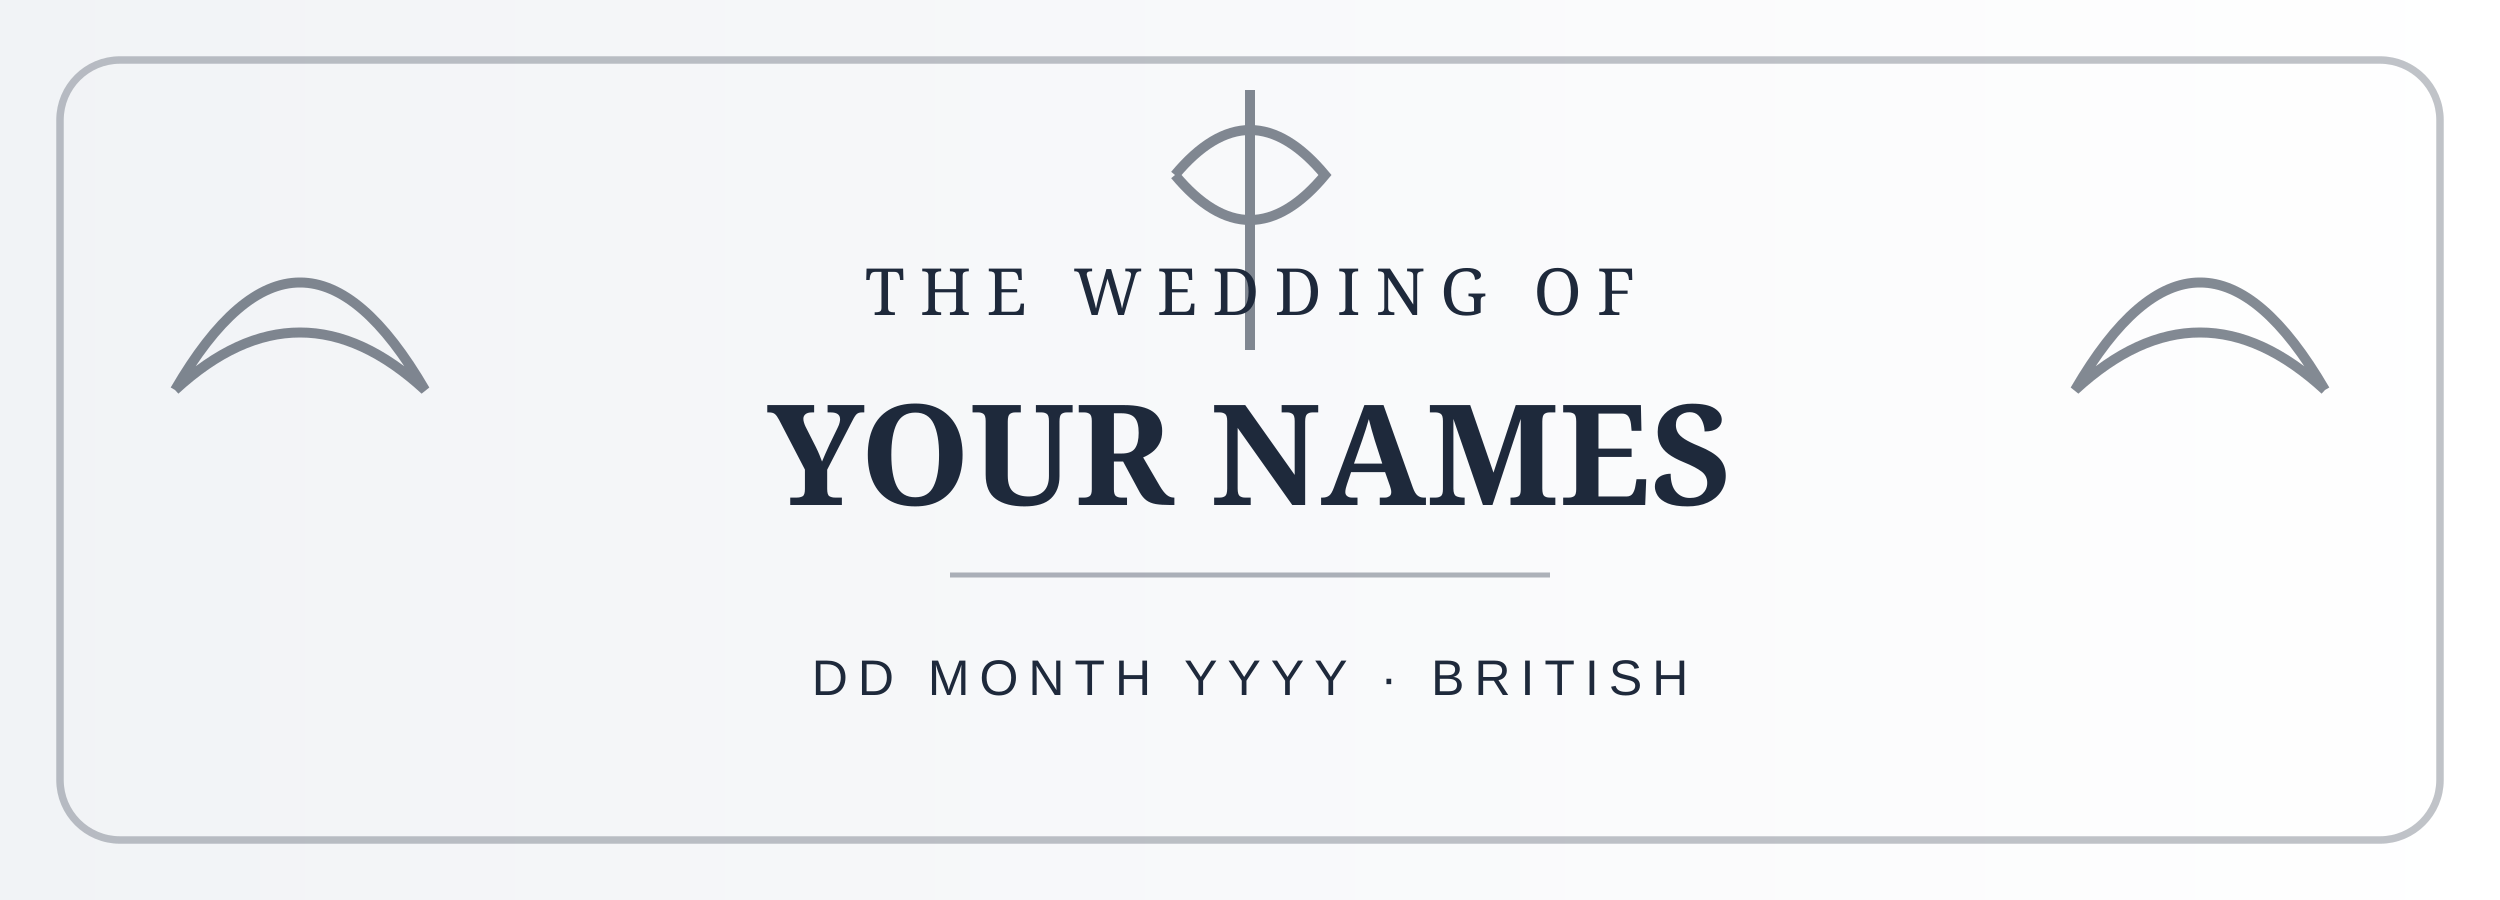
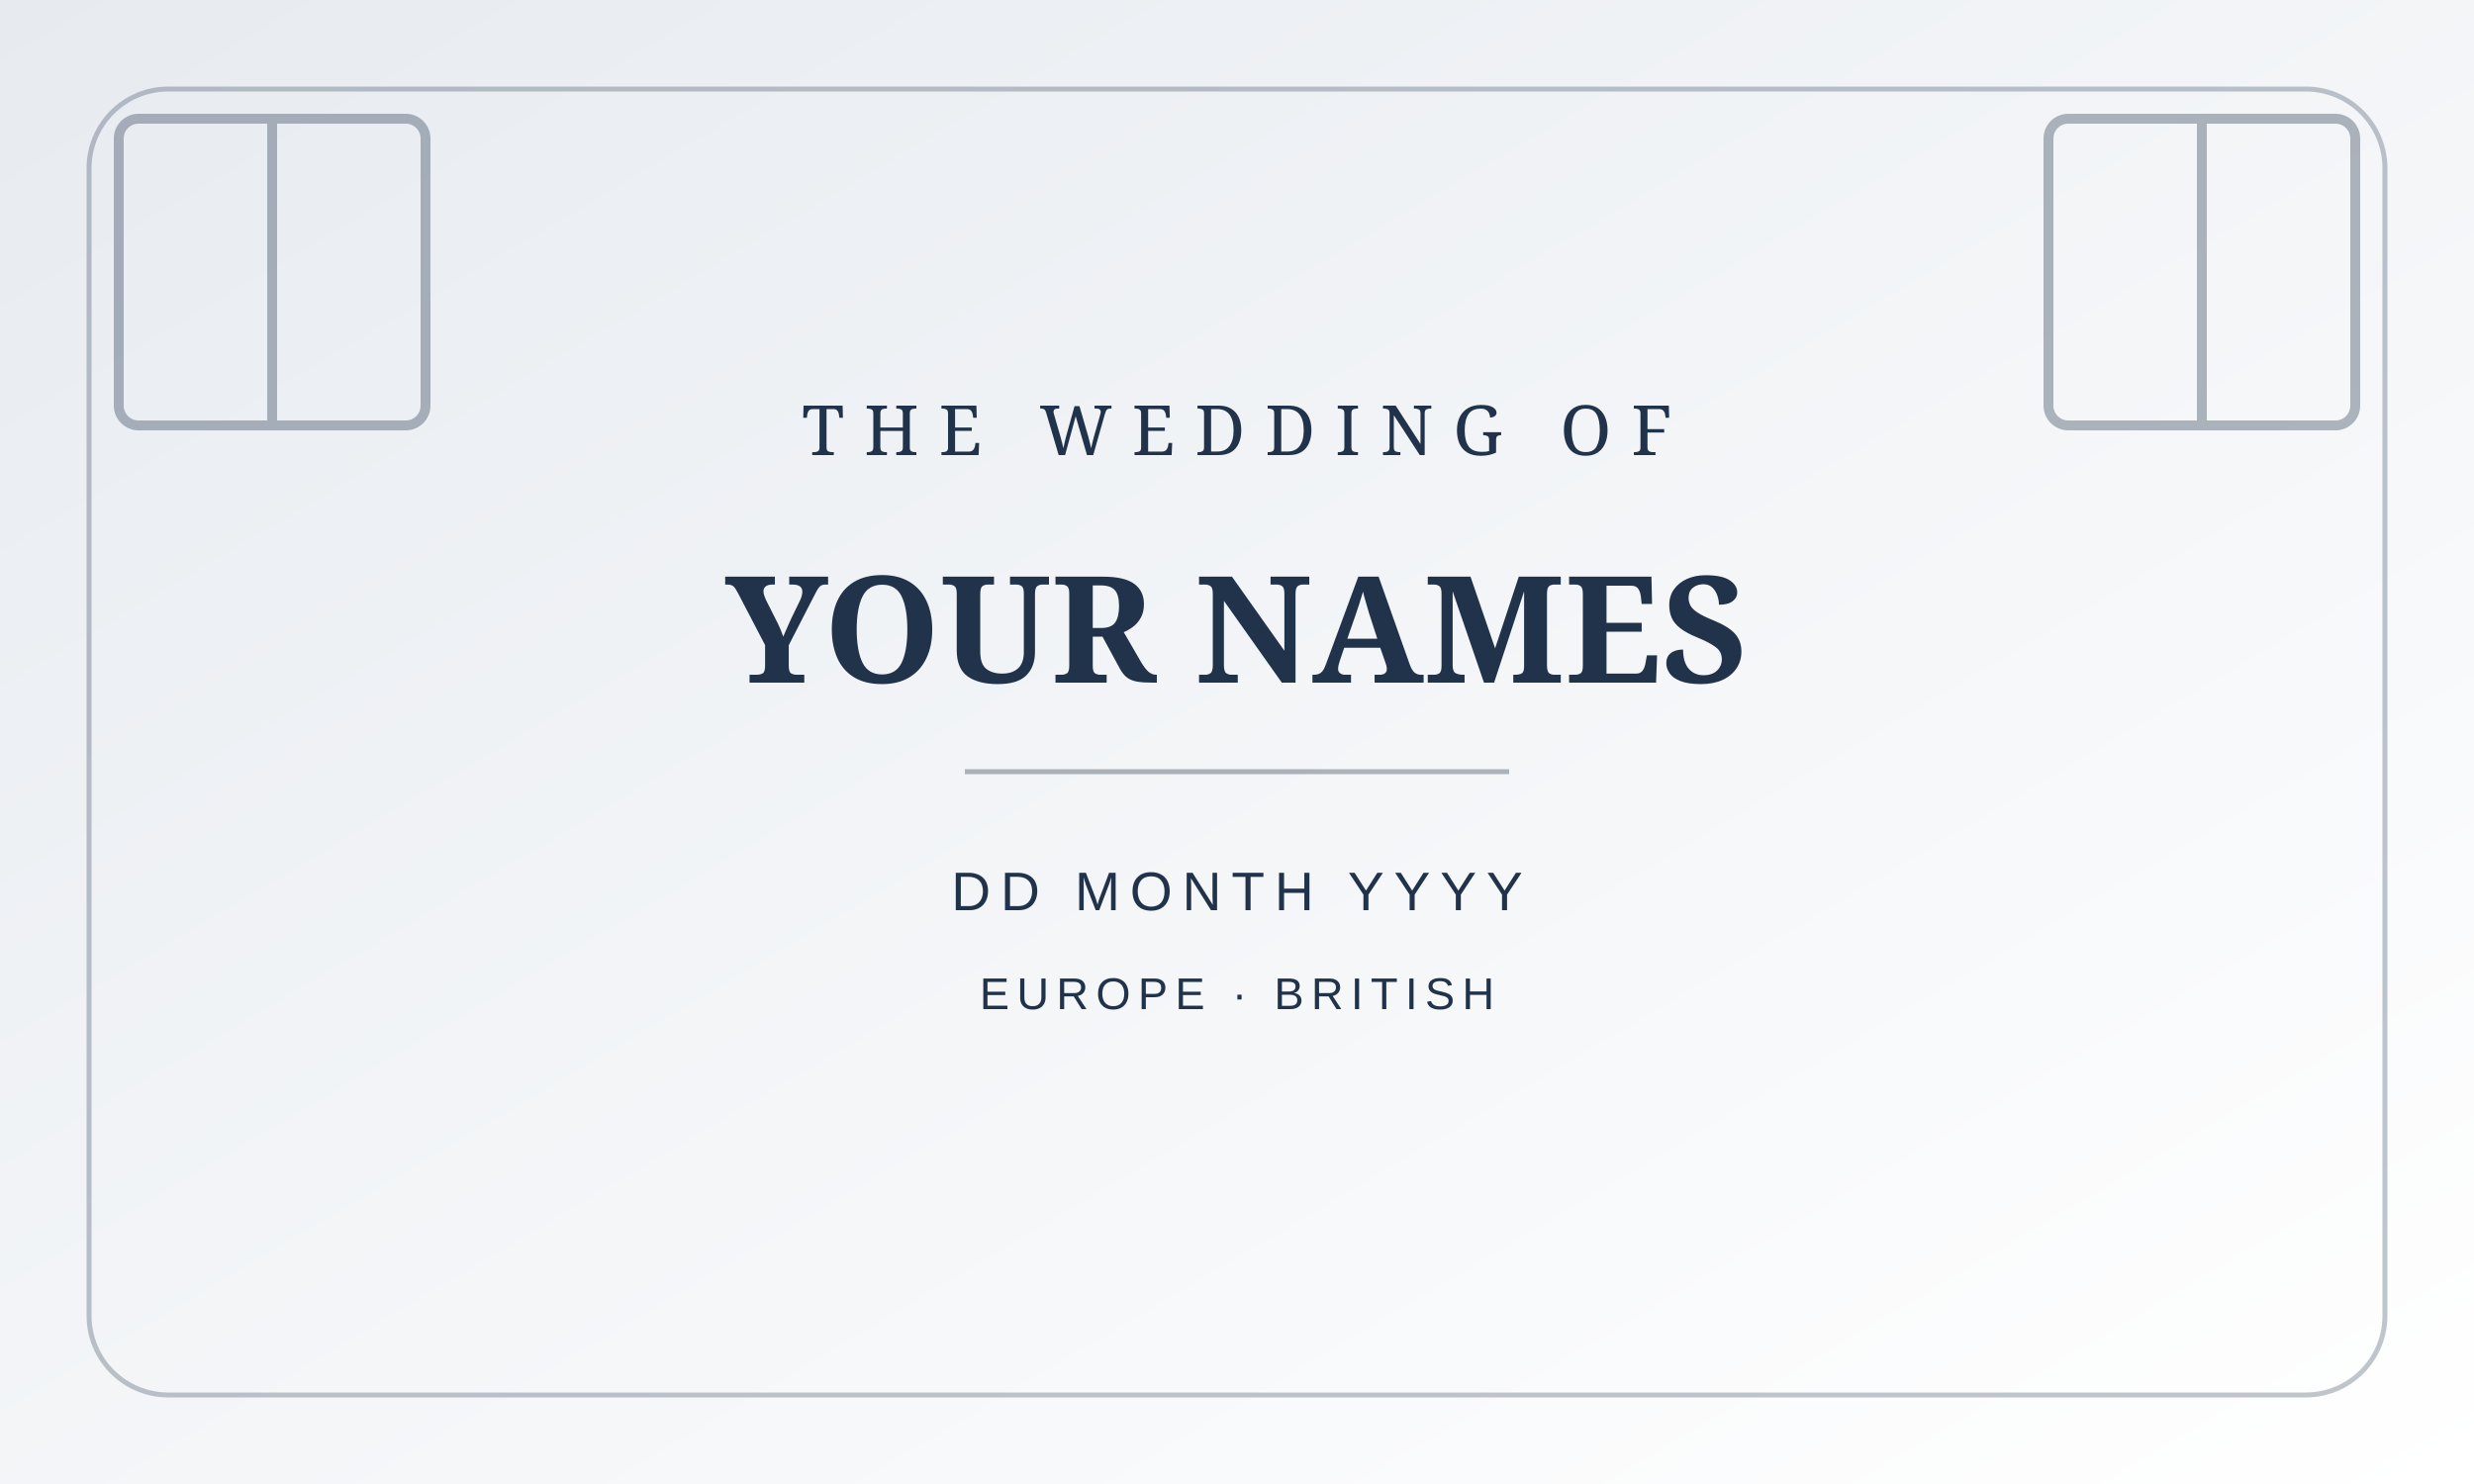
- <svg xmlns="http://www.w3.org/2000/svg" viewBox="0 0 500 180" role="img" aria-label="British Classic wedding invitation visual">
+ <svg xmlns="http://www.w3.org/2000/svg" viewBox="0 0 500 300">
  <defs>
-     <linearGradient id="g" x1="0" x2="1">
-       <stop stop-color="#f1f3f6" />
+     <linearGradient id="bg" x1="0" y1="0" x2="1" y2="1">
+       <stop stop-color="#e7ebf0" />
      <stop offset="1" stop-color="#ffffff" />
    </linearGradient>
+     <filter id="shadow">
+       <feDropShadow dx="0" dy="5" stdDeviation="6" flood-opacity=".12" />
+     </filter>
  </defs>
-   <rect width="500" height="180" fill="url(#g)" />
-   <g fill="none" stroke="#1e293b" stroke-width="2" opacity=".55">
-     <path d="M35 78Q60 35 85 78Q60 55 35 78M465 78Q440 35 415 78Q440 55 465 78" />
-     <path d="M250 18v52M235 35q15-18 30 0q-15 18-30 0" />
+   <rect width="500" height="300" fill="url(#bg)" />
+   <g fill="none" stroke="#20334b" opacity=".35" stroke-width="2">
+     <rect x="24" y="24" width="62" height="62" rx="4" />
+     <rect x="414" y="24" width="62" height="62" rx="4" />
+     <path d="M55 24v62M445 24v62" />
  </g>
-   <rect x="12" y="12" width="476" height="156" rx="12" fill="none" stroke="#1e293b" stroke-width="1.5" opacity=".28" />
-   <text x="250" y="63" text-anchor="middle" font-family="Georgia,serif" font-size="13" fill="#1e293b" letter-spacing="3">THE WEDDING OF</text>
-   <text x="250" y="101" text-anchor="middle" font-family="Georgia,serif" font-size="28" font-weight="700" fill="#1e293b">YOUR NAMES</text>
-   <line x1="190" y1="115" x2="310" y2="115" stroke="#1e293b" opacity=".35" />
-   <text x="250" y="139" text-anchor="middle" font-family="Arial,sans-serif" font-size="10" fill="#1e293b" letter-spacing="2">DD MONTH YYYY · BRITISH</text>
+   <rect x="18" y="18" width="464" height="264" rx="16" fill="none" stroke="#20334b" opacity=".28" />
+   <g text-anchor="middle" fill="#20334b">
+     <text x="250" y="92" font-family="Georgia,serif" font-size="14" letter-spacing="4">THE WEDDING OF</text>
+     <text x="250" y="138" font-family="Georgia,serif" font-size="30" font-weight="700">YOUR NAMES</text>
+     <line x1="195" y1="156" x2="305" y2="156" stroke="#20334b" opacity=".35" />
+     <text x="250" y="184" font-family="Arial,sans-serif" font-size="11" letter-spacing="2">DD MONTH YYYY</text>
+     <text x="250" y="204" font-family="Arial,sans-serif" font-size="9" letter-spacing="1.5">EUROPE · BRITISH</text>
+   </g>
</svg>
